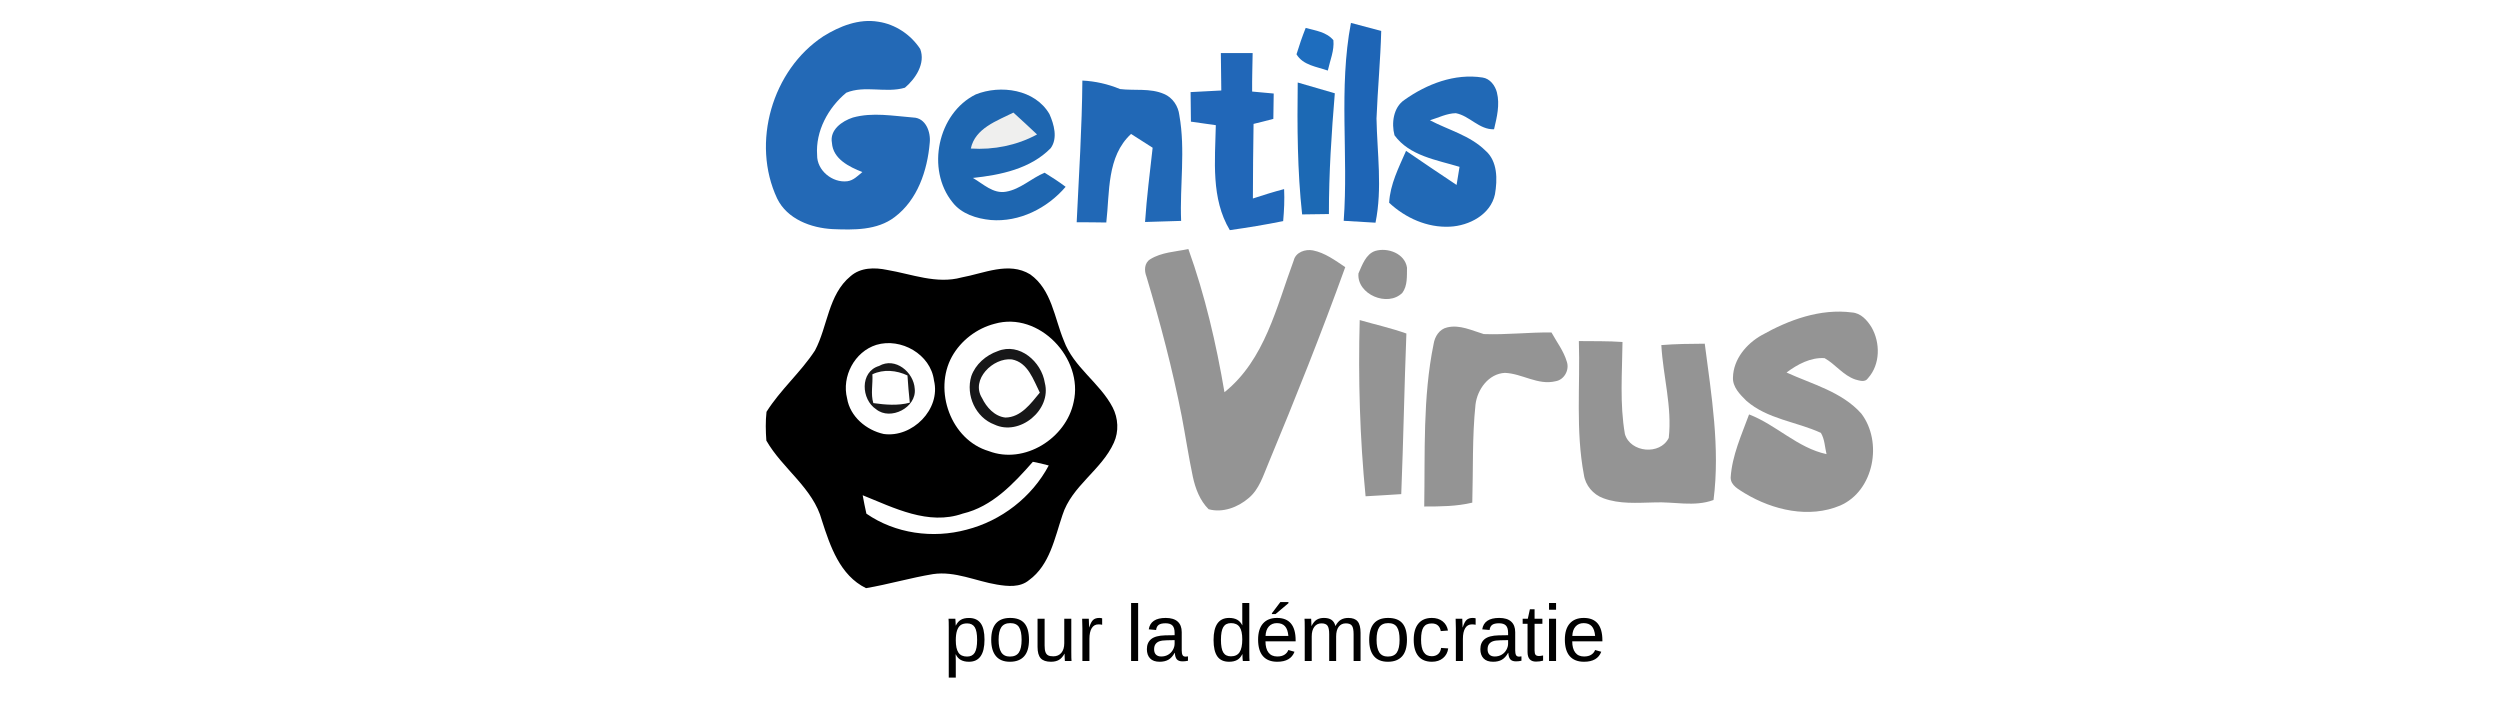
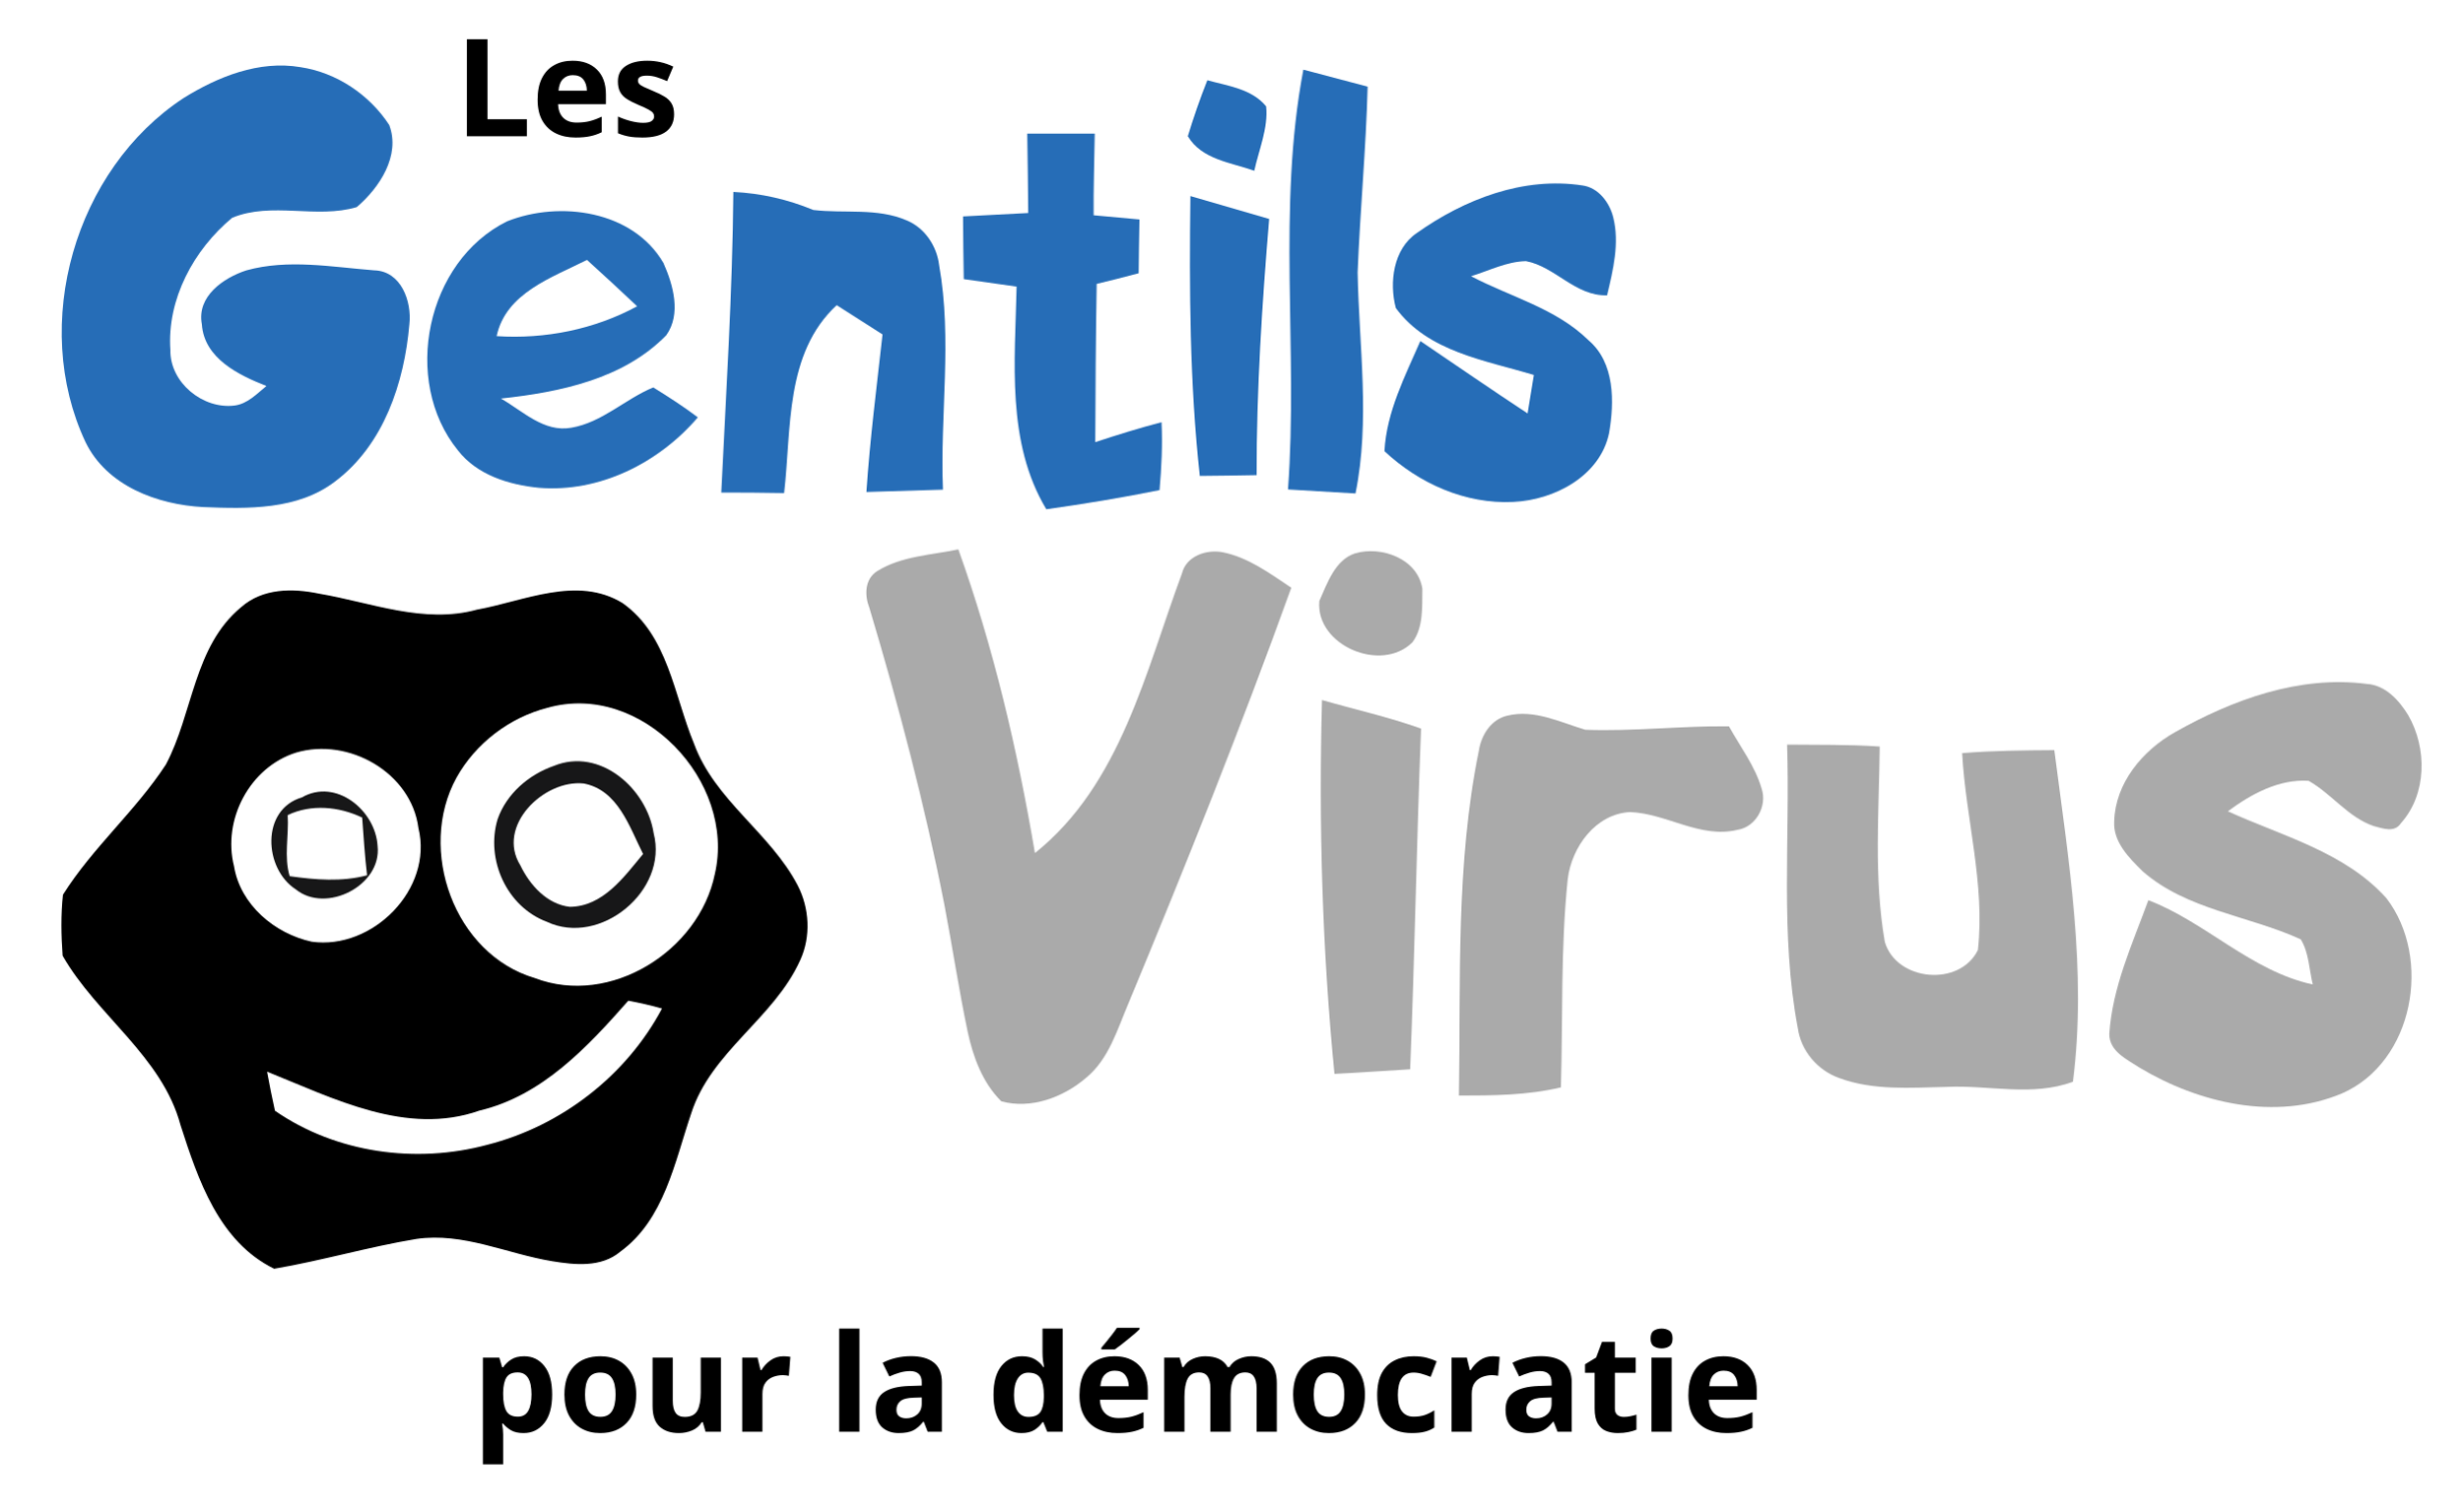
- <svg xmlns="http://www.w3.org/2000/svg" width="1000pt" height="285pt" viewBox="0 0 1000 285" version="1.1" id="svg2">
+ <svg xmlns="http://www.w3.org/2000/svg" width="580" height="356.25" viewBox="0 0 464 285" version="1.1" id="svg2">
  <defs id="defs88" />
-   <g id="#0051aadc" transform="matrix(1.217329,0,0,1.217329,-72.41339,5.967809)">
-     <path d="m 330.02,7.03 c 5.34,-3.32 11.68,-5.87 18.08,-4.79 5.59,0.83 10.69,4.25 13.76,8.96 1.8,4.72 -1.52,9.74 -5.03,12.72 -6.27,1.86 -13.13,-0.89 -19.28,1.65 -5.95,4.94 -10.12,12.62 -9.57,20.49 -0.08,5.05 5.04,9.2 9.93,8.59 2.01,-0.25 3.45,-1.81 4.94,-3.02 -4.32,-1.71 -9.64,-4.27 -10,-9.58 -0.81,-4.29 3.32,-7.17 6.88,-8.33 6.47,-1.8 13.25,-0.52 19.81,-0.01 4.17,0.11 5.84,4.83 5.44,8.36 -0.78,9.06 -3.98,18.69 -11.51,24.35 -5.78,4.42 -13.49,4.24 -20.4,3.96 -7.11,-0.37 -14.95,-3.29 -18.23,-10.07 -8.57,-18.25 -1.64,-42.23 15.18,-53.28 z" id="path5" style="opacity:0.86;fill:#0051aa" />
+   <g id="g3817">
+     <path d="m 34.592,18.489 c 6.501,-4.042 14.218,-7.146 22.009,-5.831 6.805,1.01 13.013,5.174 16.75,10.907 2.191,5.746 -1.85,11.857 -6.123,15.484 -7.633,2.264 -15.984,-1.083 -23.47,2.009 -7.243,6.014 -12.319,15.363 -11.65,24.943 -0.097,6.148 6.135,11.199 12.088,10.457 2.447,-0.304 4.2,-2.203 6.014,-3.676 -5.259,-2.082 -11.735,-5.198 -12.173,-11.662 -0.986,-5.222 4.042,-8.728 8.375,-10.14 7.876,-2.191 16.13,-0.633 24.115,-0.012 5.076,0.134 7.109,5.88 6.622,10.177 C 76.2,72.174 72.305,83.896 63.138,90.787 56.102,96.167 46.717,95.948 38.305,95.607 29.65,95.157 20.106,91.602 16.113,83.349 5.68,61.132 14.116,31.941 34.592,18.489 z" id="path5" style="opacity:1;fill:#266db7;fill-opacity:1" />
+     <path d="m 245.64,13.133 c 4.029,1.059 8.071,2.142 12.112,3.202 -0.304,11.699 -1.424,23.348 -1.887,35.035 0.256,13.878 2.398,27.901 -0.402,41.669 -4.248,-0.243 -8.485,-0.499 -12.721,-0.755 1.936,-26.343 -2.082,-53.015 2.897,-79.151 z" id="path8" style="opacity:1;fill:#266db7;fill-opacity:1" />
+     <path d="m 223.862,25.684 c 1.083,-3.567 2.301,-7.085 3.676,-10.554 3.859,1.071 8.363,1.607 11.078,4.918 0.426,4.102 -1.363,8.156 -2.228,12.149 -4.419,-1.583 -9.873,-2.082 -12.526,-6.513 z" id="path11" style="opacity:1;fill:#266db7;fill-opacity:1" />
+     <path d="m 193.599,25.197 c 4.236,-0.012 8.485,-0.012 12.721,0 -0.073,5.125 -0.256,10.262 -0.207,15.387 2.873,0.268 5.746,0.511 8.631,0.791 -0.061,3.384 -0.122,6.756 -0.146,10.14 -2.629,0.718 -5.271,1.363 -7.913,2.009 -0.17,9.946 -0.231,19.891 -0.268,29.837 4.127,-1.363 8.278,-2.654 12.49,-3.762 0.207,4.273 0,8.546 -0.377,12.806 -7.073,1.436 -14.194,2.605 -21.34,3.615 -7.584,-12.636 -5.892,-27.926 -5.6,-41.986 -3.323,-0.463 -6.647,-0.925 -9.958,-1.412 -0.061,-3.944 -0.122,-7.876 -0.134,-11.82 4.09,-0.231 8.18,-0.438 12.283,-0.645 -0.036,-4.979 -0.11,-9.97 -0.183,-14.961 z" id="path14" style="opacity:1;fill:#266db7;fill-opacity:1" />
+     <path d="m 267.004,43.944 c 8.972,-6.379 20.135,-10.7 31.273,-8.972 2.97,0.426 5.04,3.189 5.746,5.953 1.242,4.906 -0.012,9.958 -1.144,14.754 -5.989,0.183 -9.726,-5.381 -15.277,-6.44 -3.615,0.061 -6.963,1.802 -10.359,2.836 7.426,3.908 16.008,6.062 22.131,12.076 4.979,4.248 4.894,11.638 3.871,17.542 -1.716,8.107 -10.335,12.587 -18.029,12.94 -9.02,0.463 -17.797,-3.482 -24.298,-9.568 0.402,-7.426 3.859,-14.097 6.768,-20.768 6.72,4.565 13.415,9.179 20.208,13.646 0.39,-2.422 0.791,-4.833 1.181,-7.243 -9.154,-2.776 -19.976,-4.358 -26.014,-12.624 -1.266,-4.772 -0.499,-11.126 3.944,-14.133 z" id="path17" style="opacity:1;fill:#266db7;fill-opacity:1" />
+     <path d="m 138.211,36.189 c 5.198,0.256 10.262,1.4 15.058,3.396 5.831,0.706 12.027,-0.45 17.59,1.96 3.433,1.412 5.709,4.845 6.135,8.473 2.496,13.999 0.146,28.206 0.718,42.302 -4.808,0.146 -9.617,0.304 -14.425,0.438 0.657,-9.933 1.936,-19.806 3.031,-29.703 -2.873,-1.85 -5.758,-3.689 -8.631,-5.514 -9.787,9.045 -8.509,23.348 -9.909,35.424 -3.944,-0.061 -7.9,-0.11 -11.845,-0.097 0.901,-18.881 2.118,-37.762 2.276,-56.679 z" id="path20" style="opacity:1;fill:#266db7;fill-opacity:1" />
+     <path d="m 224.349,36.968 c 4.942,1.436 9.885,2.861 14.839,4.309 -1.339,16.069 -2.386,32.174 -2.362,48.304 -3.567,0.061 -7.146,0.122 -10.712,0.146 -1.911,-17.517 -1.984,-35.169 -1.765,-52.759 z" id="path23" style="opacity:1;fill:#266db7;fill-opacity:1" />
+     <path d="m 95.568,41.728 c 9.946,-3.956 23.714,-2.045 29.472,7.864 1.838,4.127 3.384,9.629 0.523,13.622 -8.107,8.29 -20.062,10.737 -31.151,11.93 4.115,2.349 8.095,6.427 13.245,5.502 5.807,-0.986 10.14,-5.405 15.46,-7.596 2.873,1.777 5.709,3.603 8.4,5.636 -7.328,8.594 -18.54,14.231 -29.971,13.281 C 95.921,91.407 89.871,89.557 86.28,84.895 75.628,71.747 80.339,49.251 95.568,41.728 m 15.058,7.28 c -6.574,3.311 -15.29,6.221 -17.03,14.364 9.118,0.596 18.43,-1.254 26.477,-5.624 -3.116,-2.958 -6.269,-5.855 -9.446,-8.74 z" id="path26" style="opacity:1;fill:#266db7;fill-opacity:1" />
  </g>
-   <g id="#0051ace0" transform="matrix(1.217329,0,0,1.217329,-72.41339,5.967809)">
-     <path d="m 503.39,2.63 c 3.31,0.87 6.63,1.76 9.95,2.63 -0.25,9.61 -1.17,19.18 -1.55,28.78 0.21,11.4 1.97,22.92 -0.33,34.23 -3.49,-0.2 -6.97,-0.41 -10.45,-0.62 1.59,-21.64 -1.71,-43.55 2.38,-65.02 z" id="path8" style="opacity:0.88;fill:#0051ac" />
-   </g>
-   <g id="#0059b5e1" transform="matrix(1.217329,0,0,1.217329,-72.41339,5.967809)">
-     <path d="m 485.5,12.94 c 0.89,-2.93 1.89,-5.82 3.02,-8.67 3.17,0.88 6.87,1.32 9.1,4.04 0.35,3.37 -1.12,6.7 -1.83,9.98 -3.63,-1.3 -8.11,-1.71 -10.29,-5.35 z" id="path11" style="opacity:0.88;fill:#0059b5" />
-   </g>
-   <g id="#0050adde" transform="matrix(1.217329,0,0,1.217329,-72.41339,5.967809)">
-     <path d="m 460.64,12.54 c 3.48,-0.01 6.97,-0.01 10.45,0 -0.06,4.21 -0.21,8.43 -0.17,12.64 2.36,0.22 4.72,0.42 7.09,0.65 -0.05,2.78 -0.1,5.55 -0.12,8.33 -2.16,0.59 -4.33,1.12 -6.5,1.65 -0.14,8.17 -0.19,16.34 -0.22,24.51 3.39,-1.12 6.8,-2.18 10.26,-3.09 0.17,3.51 0,7.02 -0.31,10.52 -5.81,1.18 -11.66,2.14 -17.53,2.97 -6.23,-10.38 -4.84,-22.94 -4.6,-34.49 -2.73,-0.38 -5.46,-0.76 -8.18,-1.16 -0.05,-3.24 -0.1,-6.47 -0.11,-9.71 3.36,-0.19 6.72,-0.36 10.09,-0.53 -0.03,-4.09 -0.09,-8.19 -0.15,-12.29 z" id="path14" style="opacity:0.87;fill:#0050ad" />
-   </g>
-   <g id="#0053abdd" transform="matrix(1.217329,0,0,1.217329,-72.41339,5.967809)">
-     <path d="m 520.94,27.94 c 7.37,-5.24 16.54,-8.79 25.69,-7.37 2.44,0.35 4.14,2.62 4.72,4.89 1.02,4.03 -0.01,8.18 -0.94,12.12 -4.92,0.15 -7.99,-4.42 -12.55,-5.29 -2.97,0.05 -5.72,1.48 -8.51,2.33 6.1,3.21 13.15,4.98 18.18,9.92 4.09,3.49 4.02,9.56 3.18,14.41 -1.41,6.66 -8.49,10.34 -14.81,10.63 -7.41,0.38 -14.62,-2.86 -19.96,-7.86 0.33,-6.1 3.17,-11.58 5.56,-17.06 5.52,3.75 11.02,7.54 16.6,11.21 0.32,-1.99 0.65,-3.97 0.97,-5.95 -7.52,-2.28 -16.41,-3.58 -21.37,-10.37 -1.04,-3.92 -0.41,-9.14 3.24,-11.61 z" id="path17" style="opacity:0.87;fill:#0053ab" />
-   </g>
-   <g id="#0052abdf" transform="matrix(1.217329,0,0,1.217329,-72.41339,5.967809)">
-     <path d="m 415.14,21.57 c 4.27,0.21 8.43,1.15 12.37,2.79 4.79,0.58 9.88,-0.37 14.45,1.61 2.82,1.16 4.69,3.98 5.04,6.96 2.05,11.5 0.12,23.17 0.59,34.75 -3.95,0.12 -7.9,0.25 -11.85,0.36 0.54,-8.16 1.59,-16.27 2.49,-24.4 -2.36,-1.52 -4.73,-3.03 -7.09,-4.53 -8.04,7.43 -6.99,19.18 -8.14,29.1 -3.24,-0.05 -6.49,-0.09 -9.73,-0.08 0.74,-15.51 1.74,-31.02 1.87,-46.56 z" id="path20" style="opacity:0.87;fill:#0052ab" />
-   </g>
-   <g id="#0056abe3" transform="matrix(1.217329,0,0,1.217329,-72.41339,5.967809)">
-     <path d="m 485.9,22.21 c 4.06,1.18 8.12,2.35 12.19,3.54 -1.1,13.2 -1.96,26.43 -1.94,39.68 -2.93,0.05 -5.87,0.1 -8.8,0.12 -1.57,-14.39 -1.63,-28.89 -1.45,-43.34 z" id="path23" style="opacity:0.89;fill:#0056ab" />
-   </g>
-   <g id="#0052a6e0" transform="matrix(1.217329,0,0,1.217329,-72.41339,5.967809)">
-     <path d="m 380.11,26.12 c 8.17,-3.25 19.48,-1.68 24.21,6.46 1.51,3.39 2.78,7.91 0.43,11.19 -6.66,6.81 -16.48,8.82 -25.59,9.8 3.38,1.93 6.65,5.28 10.88,4.52 4.77,-0.81 8.33,-4.44 12.7,-6.24 2.36,1.46 4.69,2.96 6.9,4.63 -6.02,7.06 -15.23,11.69 -24.62,10.91 -4.62,-0.46 -9.59,-1.98 -12.54,-5.81 -8.75,-10.8 -4.88,-29.28 7.63,-35.46 m 12.37,5.98 c -5.4,2.72 -12.56,5.11 -13.99,11.8 7.49,0.49 15.14,-1.03 21.75,-4.62 -2.56,-2.43 -5.15,-4.81 -7.76,-7.18 z" id="path26" style="opacity:0.88;fill:#0052a6" />
-   </g>
-   <g id="#13130013" transform="matrix(1.217329,0,0,1.217329,-72.41339,5.967809)">
-     <path d="m 392.48,32.1 c 2.61,2.37 5.2,4.75 7.76,7.18 -6.61,3.59 -14.26,5.11 -21.75,4.62 1.43,-6.69 8.59,-9.08 13.99,-11.8 z" id="path29" style="opacity:0.07;fill:#131300" />
-   </g>
-   <g id="#0000006a" transform="matrix(1.217329,0,0,1.217329,-72.41339,5.967809)">
-     <path d="m 437.42,80.29 c 3.74,-2.33 8.33,-2.47 12.55,-3.36 5.48,15.25 9.15,31.09 11.86,47.04 13.29,-10.64 17.11,-28.09 22.76,-43.3 0.65,-2.71 3.81,-3.78 6.3,-3.3 3.99,0.8 7.32,3.3 10.63,5.5 -7.82,21.7 -16.38,43.12 -25.23,64.42 -1.72,4.04 -3.01,8.58 -6.53,11.48 -3.51,3.03 -8.56,4.93 -13.14,3.65 -2.89,-2.87 -4.36,-6.84 -5.2,-10.75 -1.38,-6.56 -2.37,-13.2 -3.63,-19.79 -3.03,-15.49 -7.07,-30.77 -11.59,-45.89 -0.77,-1.95 -0.74,-4.47 1.22,-5.7 z" id="path32" style="opacity:0.42;fill:#000000" />
-     <path d="m 638.29,105.27 c 8.97,-5.06 19.29,-8.86 29.75,-7.5 2.88,0.19 4.99,2.54 6.4,4.85 2.94,5.09 2.91,12.22 -1.13,16.72 -0.98,1.53 -2.81,0.81 -4.18,0.46 -4,-1.35 -6.52,-5 -10.11,-7.02 -4.6,-0.3 -8.92,2.05 -12.5,4.72 8.46,3.87 18.14,6.3 24.56,13.48 7.1,9.3 4.21,25.35 -6.9,30.22 -10.26,4.32 -22.13,1.53 -31.36,-4.01 -1.92,-1.26 -4.65,-2.5 -4.66,-5.17 0.46,-7.26 3.58,-14 6.05,-20.75 8.96,3.43 15.91,11 25.45,13.05 -0.57,-2.33 -0.59,-4.92 -1.86,-6.99 -8.06,-3.7 -17.6,-4.51 -24.48,-10.54 -2.09,-2.07 -4.59,-4.54 -4.4,-7.73 0.16,-5.92 4.39,-10.98 9.37,-13.79 z" id="path34" style="opacity:0.42;fill:#000000" />
-     <path d="m 578.28,107.17 c 4.78,0.06 9.56,-0.04 14.34,0.3 -0.1,10.07 -0.95,20.27 0.79,30.26 1.8,6.1 11.56,7.03 14.41,1.26 1.14,-10.23 -1.88,-20.32 -2.44,-30.5 4.74,-0.39 9.51,-0.43 14.27,-0.46 2.2,16.99 5.08,34.21 2.88,51.36 -6.32,2.35 -13.02,0.49 -19.53,0.8 -5.57,0.12 -11.38,0.6 -16.7,-1.39 -3.33,-1.2 -5.88,-4.21 -6.37,-7.73 -2.74,-14.48 -1.18,-29.27 -1.65,-43.9 z" id="path36" style="opacity:0.42;fill:#000000" />
-   </g>
-   <g id="#0000006e" transform="matrix(1.217329,0,0,1.217329,-72.41339,5.967809)">
-     <path d="m 511.38,77.55 c 4.1,-1.22 9.73,0.85 10.43,5.49 -0.05,2.76 0.2,5.95 -1.53,8.28 -4.82,4.82 -15.03,0.49 -14.42,-6.39 1.22,-2.73 2.43,-6.37 5.52,-7.38 z" id="path39" style="opacity:0.43;fill:#000000" />
-   </g>
-   <g id="#000000fe" transform="matrix(1.217329,0,0,1.217329,-72.41339,5.967809)">
+   <g id="#000000fe" transform="matrix(1.217329,0,0,1.217329,-367.1508,9.931529)">
    <path d="m 338.95,85.87 c 3.33,-2.93 7.94,-2.93 12.04,-2.08 8.07,1.36 16.23,4.74 24.47,2.47 7.3,-1.32 15.51,-5.31 22.53,-1.01 7.07,5.01 7.96,14.32 11.05,21.76 3.19,8.77 11.82,13.83 16.05,21.95 1.84,3.55 2.08,7.94 0.4,11.6 -4.06,9.03 -13.86,14.18 -16.9,23.8 -2.55,7.51 -4.14,16.38 -10.96,21.35 -2.95,2.48 -7.01,2.06 -10.53,1.48 -7,-1.15 -13.8,-4.51 -21.03,-3.45 -7.4,1.22 -14.62,3.36 -22.02,4.62 -8.57,-4.2 -11.78,-13.81 -14.5,-22.25 -2.87,-10.68 -12.95,-16.96 -18.25,-26.24 -0.23,-3.14 -0.29,-6.32 0.05,-9.45 4.57,-7.28 11.24,-12.97 15.93,-20.16 4.21,-7.93 4.31,-18.33 11.67,-24.39 m 47.38,15.61 c -5.87,1.51 -11.09,5.49 -14.05,10.8 -6.14,11.15 -0.36,27.37 12.12,31.05 11.68,4.47 25.43,-4.19 27.87,-16.12 3.33,-14.32 -11.35,-29.9 -25.94,-25.73 m -38.89,6.93 c -7.17,2.26 -11.44,10.39 -9.61,17.6 0.98,5.98 6.31,10.44 12.03,11.69 9.38,1.32 18.84,-8.12 16.52,-17.6 -1.1,-8.6 -10.84,-14.11 -18.94,-11.69 m 28.39,55.45 c -11.3,3.97 -22.58,-1.89 -32.88,-6.03 0.36,2.03 0.78,4.04 1.22,6.05 9.48,6.56 21.84,8.26 32.9,5.27 11.41,-2.91 21.48,-10.68 27.02,-21.1 -1.72,-0.49 -3.47,-0.88 -5.22,-1.21 -6.33,7.19 -13.35,14.73 -23.04,17.02 z" id="path42" style="fill:#000000" />
  </g>
-   <g id="#0000006c" transform="matrix(1.217329,0,0,1.217329,-72.41339,5.967809)">
-     <path d="m 506.27,100.27 c 5.11,1.47 10.32,2.63 15.34,4.42 -0.69,17.58 -0.98,35.19 -1.69,52.77 -3.91,0.22 -7.81,0.53 -11.72,0.71 -1.89,-19.24 -2.45,-38.59 -1.93,-57.9 z" id="path45" style="opacity:0.42;fill:#000000" />
+   <g id="g3790" transform="translate(-8,0)">
+     <path d="m 173.333,107.671 c 4.553,-2.836 10.14,-3.007 15.277,-4.09 6.671,18.564 11.139,37.847 14.438,57.263 16.178,-12.952 20.828,-34.195 27.706,-52.71 0.791,-3.299 4.638,-4.602 7.669,-4.017 4.857,0.974 8.911,4.017 12.94,6.695 -9.52,26.416 -19.94,52.491 -30.713,78.42 -2.094,4.918 -3.664,10.445 -7.949,13.975 -4.273,3.688 -10.42,6.001 -15.996,4.443 -3.518,-3.494 -5.308,-8.327 -6.33,-13.086 -1.68,-7.986 -2.885,-16.069 -4.419,-24.091 -3.689,-18.856 -8.607,-37.457 -14.109,-55.863 -0.937,-2.374 -0.901,-5.441 1.485,-6.939 z" id="path32" style="fill:#aaaaaa;fill-opacity:1" />
+     <path d="m 417.858,138.08 c 10.919,-6.16 23.482,-10.786 36.216,-9.13 3.506,0.231 6.074,3.092 7.791,5.904 3.579,6.196 3.542,14.876 -1.376,20.354 -1.193,1.863 -3.421,0.986 -5.088,0.56 -4.869,-1.643 -7.937,-6.087 -12.307,-8.546 -5.6,-0.365 -10.859,2.496 -15.217,5.746 10.299,4.711 22.082,7.669 29.898,16.41 8.643,11.321 5.125,30.859 -8.4,36.788 -12.49,5.259 -26.939,1.863 -38.175,-4.881 -2.337,-1.534 -5.661,-3.043 -5.673,-6.294 0.56,-8.838 4.358,-17.043 7.365,-25.26 10.907,4.175 19.368,13.391 30.981,15.886 -0.694,-2.836 -0.718,-5.989 -2.264,-8.509 -9.812,-4.504 -21.425,-5.49 -29.8,-12.831 -2.544,-2.52 -5.588,-5.527 -5.356,-9.41 0.195,-7.207 5.344,-13.366 11.406,-16.787 z" id="path34" style="fill:#aaaaaa;fill-opacity:1" />
+     <path d="m 344.806,140.393 c 5.819,0.073 11.638,-0.049 17.456,0.365 -0.122,12.258 -1.156,24.675 0.962,36.836 2.191,7.426 14.072,8.558 17.542,1.534 1.388,-12.453 -2.289,-24.736 -2.97,-37.129 5.77,-0.475 11.577,-0.523 17.371,-0.56 2.678,20.682 6.184,41.645 3.506,62.522 -7.694,2.861 -15.85,0.596 -23.774,0.974 -6.781,0.146 -13.853,0.73 -20.329,-1.692 -4.054,-1.461 -7.158,-5.125 -7.754,-9.41 -3.335,-17.627 -1.436,-35.631 -2.009,-53.441 z" id="path36" style="fill:#aaaaaa;fill-opacity:1" />
+     <path d="m 263.367,104.335 c 4.991,-1.485 11.845,1.035 12.697,6.683 -0.061,3.36 0.243,7.243 -1.863,10.079 -5.868,5.868 -18.296,0.596 -17.554,-7.779 1.485,-3.323 2.958,-7.754 6.72,-8.984 z" id="path39" style="fill:#aaaaaa;fill-opacity:1" />
+     <path d="m 257.146,131.993 c 6.221,1.789 12.563,3.202 18.674,5.381 -0.84,21.401 -1.193,42.838 -2.057,64.238 -4.76,0.268 -9.507,0.645 -14.267,0.864 -2.301,-23.421 -2.982,-46.977 -2.349,-70.483 z" id="path45" style="fill:#aaaaaa;fill-opacity:1" />
+     <path d="m 286.703,141.586 c 0.45,-2.982 2.301,-5.977 5.429,-6.659 5.076,-1.217 9.897,1.266 14.644,2.666 9.02,0.341 18.041,-0.755 27.073,-0.645 2.13,3.871 4.918,7.462 6.16,11.747 1.096,3.275 -1.071,7.219 -4.541,7.767 -7.036,1.716 -13.366,-3.092 -20.244,-3.348 -6.513,0.317 -11.029,6.61 -11.759,12.648 -1.363,13.038 -0.901,26.173 -1.29,39.259 -6.281,1.509 -12.794,1.546 -19.222,1.546 0.365,-21.681 -0.621,-43.617 3.749,-64.981 z" id="path48" style="fill:#aaaaaa;fill-opacity:1" />
  </g>
-   <g id="#0000006b" transform="matrix(1.217329,0,0,1.217329,-72.41339,5.967809)">
-     <path d="m 530.55,108.15 c 0.37,-2.45 1.89,-4.91 4.46,-5.47 4.17,-1 8.13,1.04 12.03,2.19 7.41,0.28 14.82,-0.62 22.24,-0.53 1.75,3.18 4.04,6.13 5.06,9.65 0.9,2.69 -0.88,5.93 -3.73,6.38 -5.78,1.41 -10.98,-2.54 -16.63,-2.75 -5.35,0.26 -9.06,5.43 -9.66,10.39 -1.12,10.71 -0.74,21.5 -1.06,32.25 -5.16,1.24 -10.51,1.27 -15.79,1.27 0.3,-17.81 -0.51,-35.83 3.08,-53.38 z" id="path48" style="opacity:0.42;fill:#000000" />
-   </g>
-   <g id="#000001e8" transform="matrix(1.217329,0,0,1.217329,-72.41339,5.967809)">
+   <g id="#000001e8" transform="matrix(1.217329,0,0,1.217329,-367.1508,9.931529)">
    <path d="m 387.34,110.47 c 7.15,-2.93 14.4,3.52 15.46,10.43 2.31,8.89 -8.29,17.61 -16.56,13.7 -6.19,-2.31 -9.49,-9.65 -7.6,-15.88 1.37,-3.93 4.82,-6.9 8.7,-8.25 m -5.17,15.42 c 1.46,3.04 4.12,6.01 7.65,6.41 5.14,-0.05 8.38,-4.62 11.34,-8.19 -2.13,-4.21 -3.88,-9.92 -9.2,-10.92 -6.18,-0.64 -13.6,6.61 -9.79,12.7 z" id="path51" style="opacity:0.91;fill:#000001" />
    <path d="m 348.33,115.35 c 5.33,-3.05 11.43,2.06 11.73,7.54 0.66,6.11 -7.99,10.52 -12.67,6.7 -4.96,-3.21 -5.42,-12.36 0.94,-14.24 m -2.19,2.74 c 0.2,3.12 -0.61,6.48 0.31,9.46 3.93,0.56 8.1,0.91 11.98,-0.14 -0.35,-2.98 -0.54,-5.96 -0.76,-8.94 -3.58,-1.71 -7.88,-2.13 -11.53,-0.38 z" id="path53" style="opacity:0.91;fill:#000001" />
  </g>
-   <text xml:space="preserve" style="font-size:32px;font-style:normal;font-weight:normal;line-height:125%;letter-spacing:0px;word-spacing:0px;fill:#000000;fill-opacity:1;stroke:none;font-family:Sans" x="377.346" y="264.389" id="text3032">
-     <tspan id="tspan3034" x="377.346" y="264.389" style="-inkscape-font-specification:Arial;font-family:Arial;font-weight:normal;font-style:normal;font-stretch:normal;font-variant:normal">pour la démocratie</tspan>
+   <text xml:space="preserve" style="font-size:32px;font-style:normal;font-weight:normal;line-height:125%;letter-spacing:0px;word-spacing:0px;fill:#000000;fill-opacity:1;stroke:none;font-family:Sans" x="89.008" y="269.952" id="text3032">
+     <tspan id="tspan3034" x="89.008" y="269.952" style="font-size:25.6px;font-style:normal;font-variant:normal;font-weight:bold;font-stretch:normal;font-family:Purisa;-inkscape-font-specification:Purisa Bold">pour la démocratie</tspan>
+   </text>
+   <text xml:space="preserve" style="font-size:32px;font-style:normal;font-weight:normal;line-height:125%;letter-spacing:0px;word-spacing:0px;fill:#000000;fill-opacity:1;stroke:none;font-family:Sans" x="85.696" y="25.681" id="text3032-6">
+     <tspan id="tspan3034-2" x="85.696" y="25.681" style="font-size:25.6px;font-style:normal;font-variant:normal;font-weight:bold;font-stretch:normal;font-family:Purisa;-inkscape-font-specification:Purisa Bold">Les</tspan>
  </text>
</svg>
